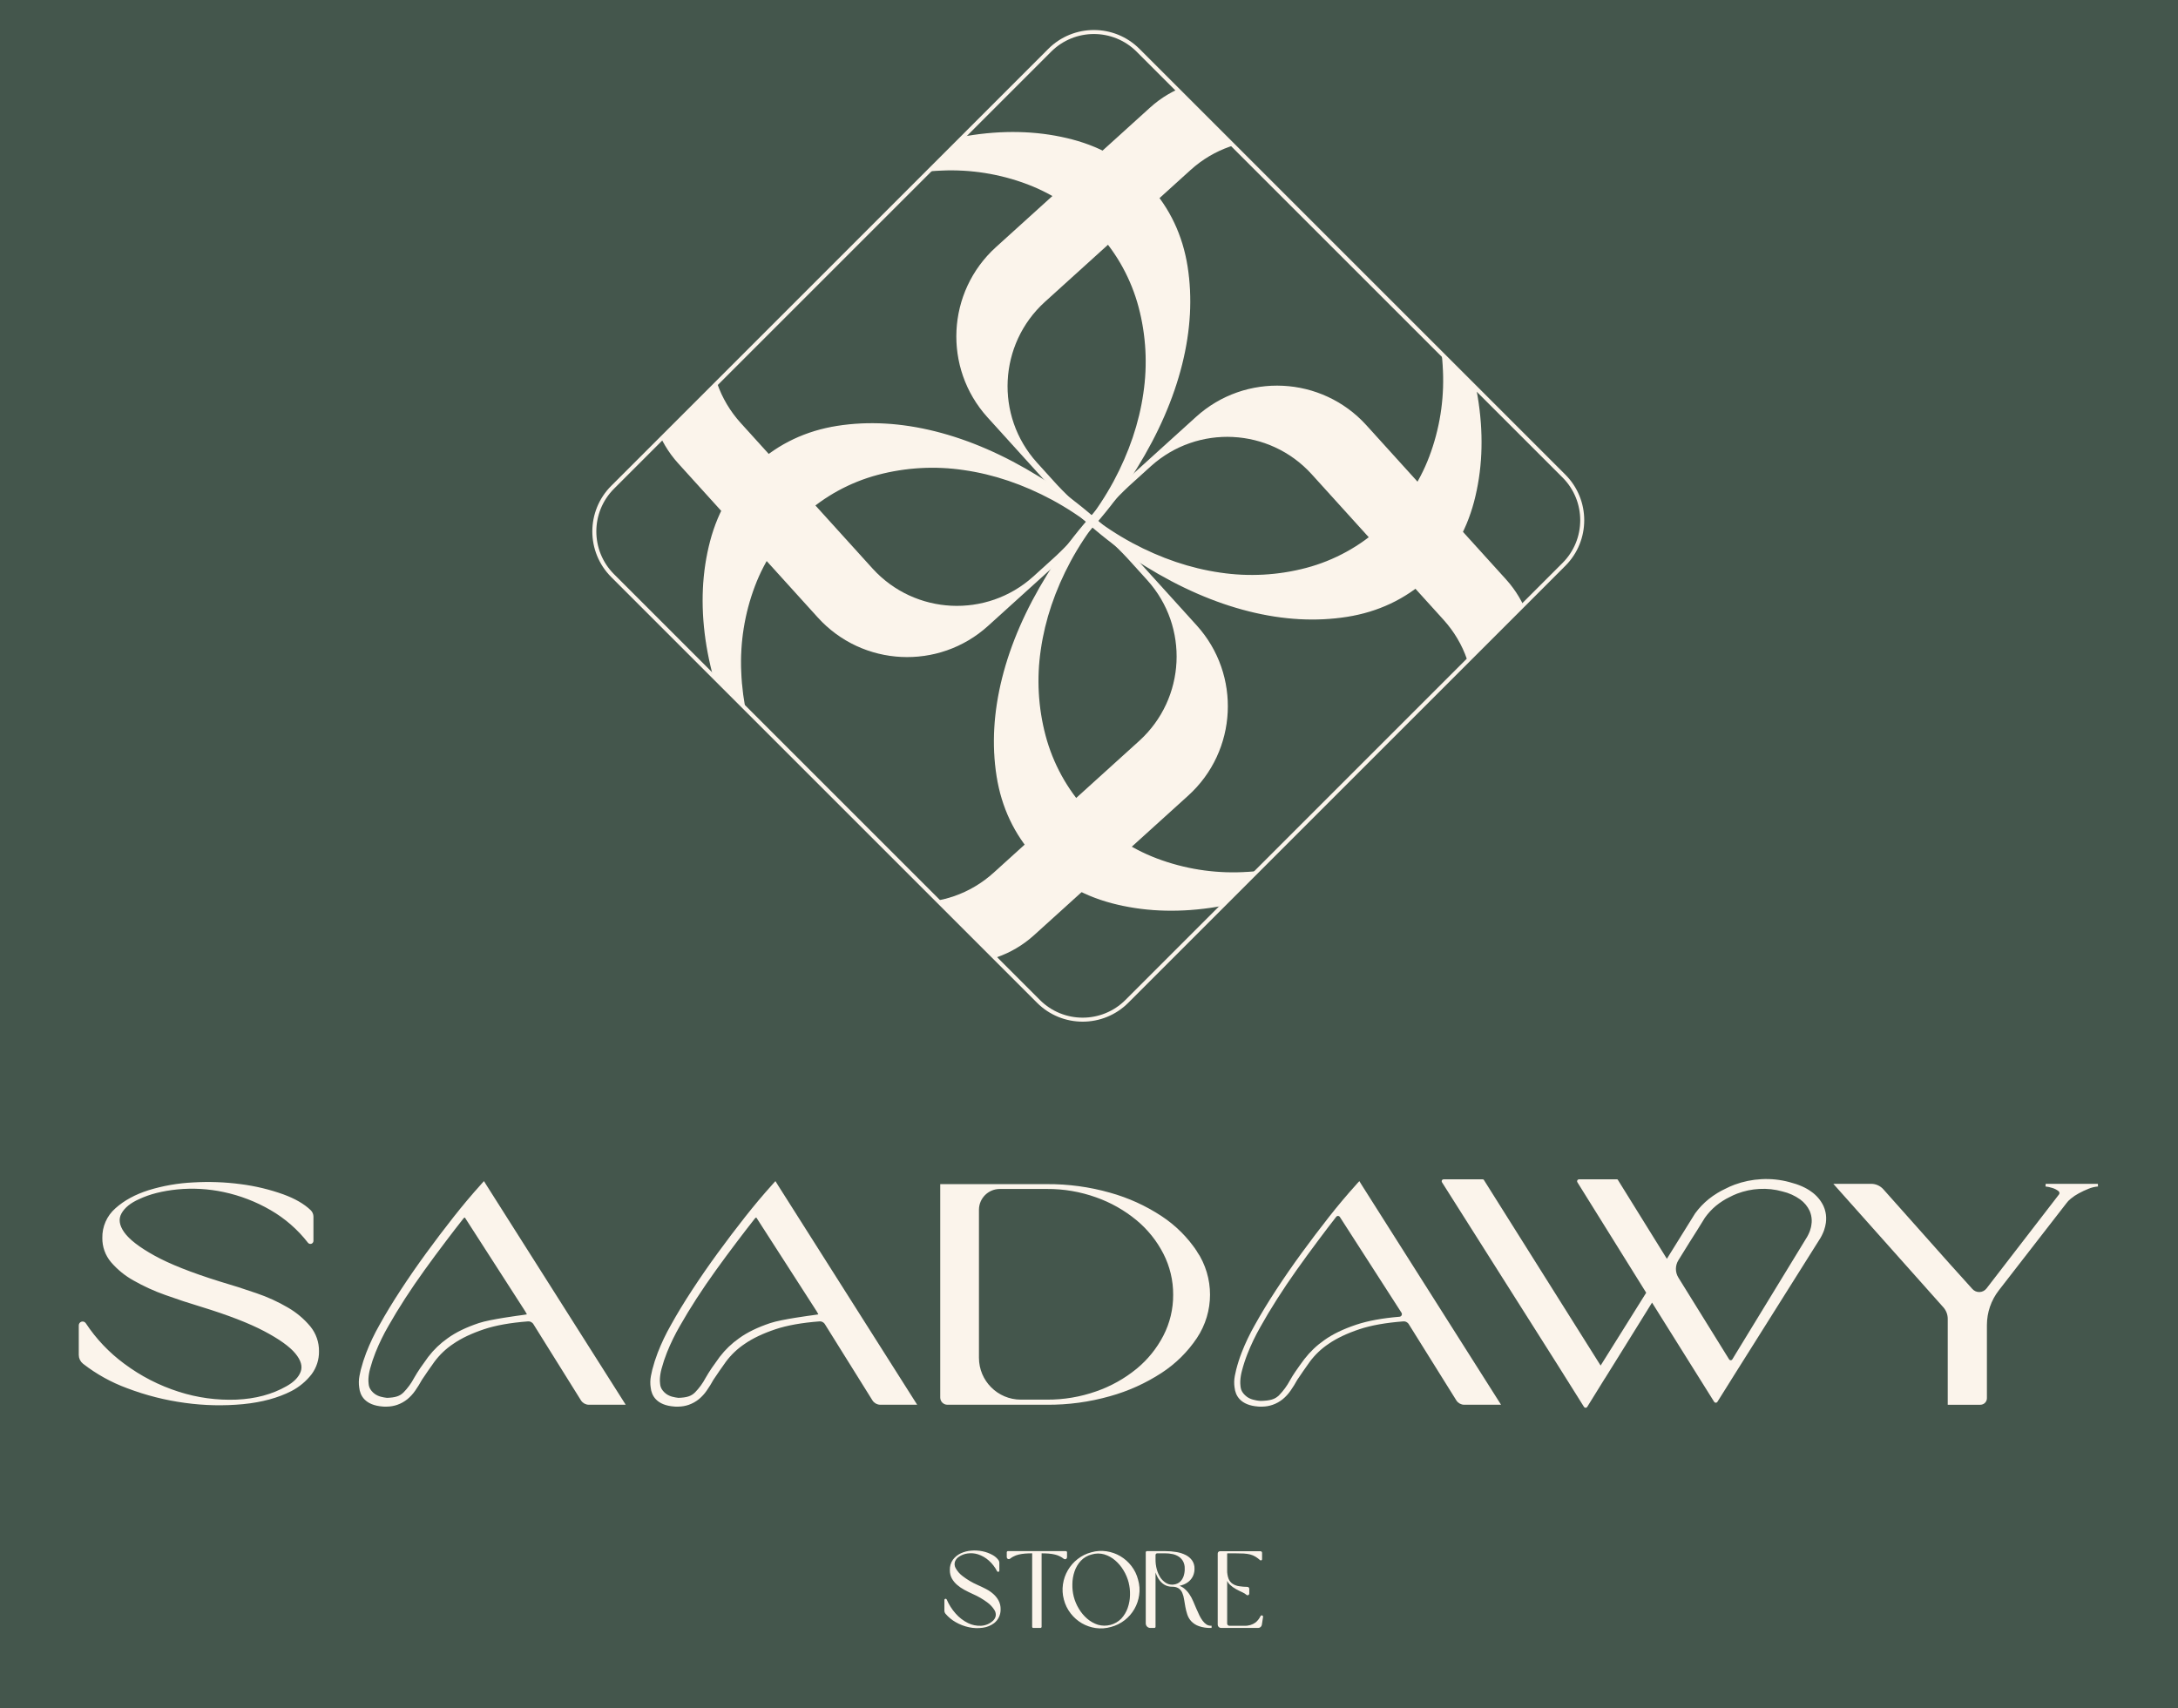
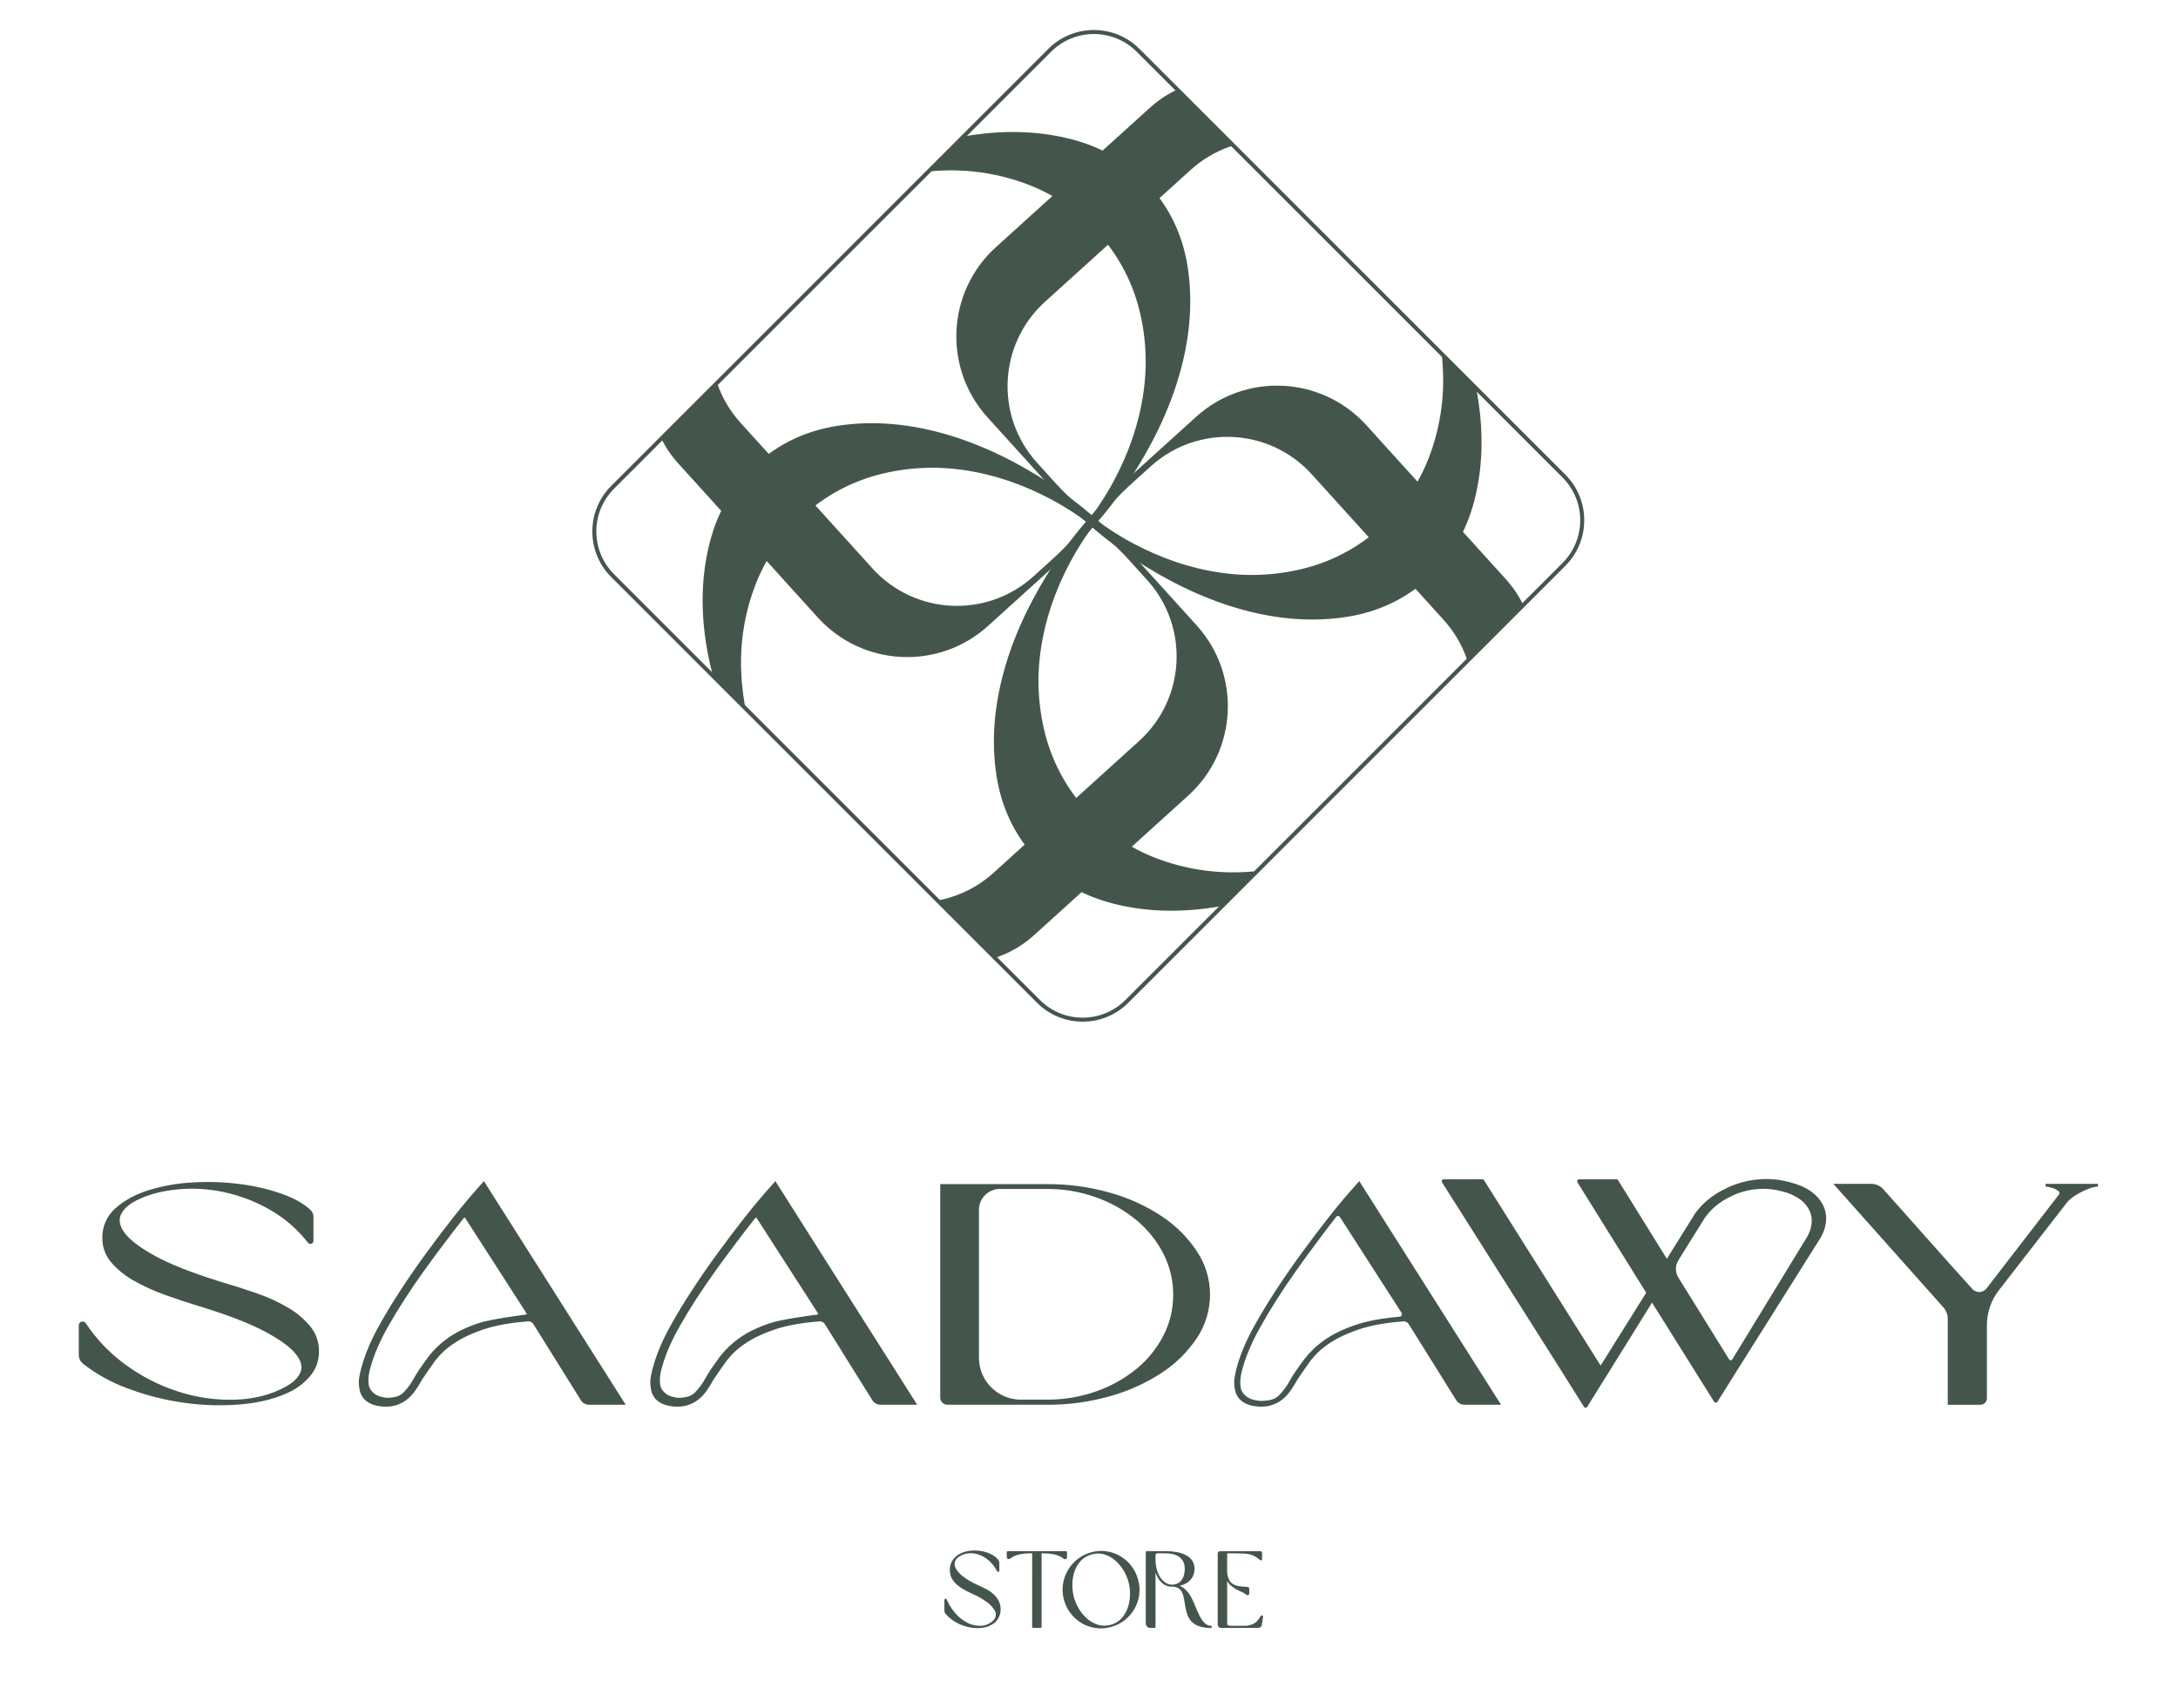
<svg xmlns="http://www.w3.org/2000/svg" id="Layer_1" data-name="Layer 1" viewBox="270.114 309.114 1631.2 1279.382">
  <defs>
-     <style>.cls-1,.cls-5{fill:none;}.cls-2{fill:#44564c;}.cls-3,.cls-6{fill:#fbf4eb;}.cls-3,.cls-5,.cls-6{stroke:#fbf4eb;stroke-miterlimit:10;}.cls-4{clip-path:url(#clip-path);}.cls-5{stroke-width:3px;}.cls-6{stroke-width:2px;}</style>
+     <style>.cls-1,.cls-5{fill:none;}.cls-3,.cls-6{fill:#44564c;}.cls-3,.cls-5,.cls-6{stroke:#44564c;stroke-miterlimit:10;}.cls-4{clip-path:url(#clip-path);}.cls-5{stroke-width:3px;}.cls-6{stroke-width:2px;}</style>
    <clipPath id="clip-path" transform="translate(329.114 331.597)">
      <rect class="cls-1" x="477.79" y="99.115" width="556.54" height="544.651" rx="46.809" transform="translate(-41.204 643.407) rotate(-45)" />
    </clipPath>
  </defs>
-   <path class="cls-2" d="M16.426,0h2148.68a0,0,0,0,1,0,0V2142.553a16.426,16.426,0,0,1-16.426,16.426H16.426A16.426,16.426,0,0,1,0,2142.553V16.426A16.426,16.426,0,0,1,16.426,0Z" />
  <path class="cls-3" d="M652.883,1153.681a12.119,12.119,0,0,1,2.2-7.438,14.888,14.888,0,0,1,5.636-4.6,21.993,21.993,0,0,1,7.637-2,29.009,29.009,0,0,1,8.2.44,25.746,25.746,0,0,1,7.356,2.64,13.407,13.407,0,0,1,4.511,3.842,2.984,2.984,0,0,1,.527,1.756v5.837a.39.39,0,0,1-.737.178,28.211,28.211,0,0,0-6.339-8.173,23.379,23.379,0,0,0-8.2-4.72,17.963,17.963,0,0,0-8.076-.68,15.357,15.357,0,0,0-6.637,2.52,7.881,7.881,0,0,0-3.2,3.88,6.572,6.572,0,0,0,.479,5.239,19.331,19.331,0,0,0,5.317,6.16,53.7,53.7,0,0,0,11.314,6.719q3.28,1.439,6.357,3.039a26.215,26.215,0,0,1,5.438,3.719,17.736,17.736,0,0,1,3.8,4.8,12.927,12.927,0,0,1,1.439,6.2,12.319,12.319,0,0,1-4.638,10,17.589,17.589,0,0,1-8.277,3.361,28.857,28.857,0,0,1-10-.32,33.416,33.416,0,0,1-10-3.8,27.6,27.6,0,0,1-7.476-6.191,3.142,3.142,0,0,1-.719-2.028v-8a.4.4,0,0,1,.763-.153,39.476,39.476,0,0,0,6.713,10.617,30.415,30.415,0,0,0,9.555,7.359,20.322,20.322,0,0,0,10.035,2.039,14.594,14.594,0,0,0,8.756-3.519,7.422,7.422,0,0,0,2.558-3.959,6.949,6.949,0,0,0-.958-5.04,20.89,20.89,0,0,0-5.478-5.879,55.059,55.059,0,0,0-10.915-6.319q-3.2-1.442-6.237-3.079a29.916,29.916,0,0,1-5.437-3.721,17.2,17.2,0,0,1-3.838-4.679A12.261,12.261,0,0,1,652.883,1153.681Z" transform="translate(329.114 331.597)" />
  <path class="cls-3" d="M714.532,1140.938a.3.3,0,0,0-.3-.294q-3.023.009-5.536.2a30.383,30.383,0,0,0-4.919.76,18,18,0,0,0-4.277,1.64,16.47,16.47,0,0,0-2.357,1.565,1.006,1.006,0,0,1-1.641-.776V1140.3a.291.291,0,0,1,.291-.292h43.556a.291.291,0,0,1,.291.292v3.83a.981.981,0,0,1-1.592.763,17.346,17.346,0,0,0-6.764-3.285,30.353,30.353,0,0,0-4.877-.76q-2.478-.189-5.5-.2a.3.3,0,0,0-.3.294v55.327a.291.291,0,0,1-.291.291h-5.5a.291.291,0,0,1-.291-.291Z" transform="translate(329.114 331.597)" />
  <path class="cls-3" d="M758.431,1140.883a26.028,26.028,0,0,1,11.154-.76,28.262,28.262,0,0,1,10.235,3.6,28.817,28.817,0,0,1,8.157,7.239,27.312,27.312,0,0,1,4.917,10.16,26.5,26.5,0,0,1,.8,11.158,28.935,28.935,0,0,1-3.518,10.318,28.135,28.135,0,0,1-7.157,8.239,27.853,27.853,0,0,1-10.114,5,26.767,26.767,0,0,1-11.2.8,28.089,28.089,0,0,1-10.195-3.519,28.762,28.762,0,0,1-8.2-7.2,27.859,27.859,0,0,1-5.037-10.239,27.469,27.469,0,0,1-.68-11.279,28.7,28.7,0,0,1,3.6-10.319,29.128,29.128,0,0,1,7.157-8.2A27.493,27.493,0,0,1,758.431,1140.883Zm.08.64a17.125,17.125,0,0,0-8.355,4.839,22.592,22.592,0,0,0-4.839,8.119,31.308,31.308,0,0,0-1.678,9.8,35.846,35.846,0,0,0,1.119,9.72,34.43,34.43,0,0,0,3.837,8.958,30.659,30.659,0,0,0,6.318,7.56,23.783,23.783,0,0,0,8.236,4.638,18.224,18.224,0,0,0,17.991-4.719,23.534,23.534,0,0,0,4.917-8.2,31.405,31.405,0,0,0,1.76-9.8,34.914,34.914,0,0,0-1.08-9.718,34.171,34.171,0,0,0-3.837-9.04,30.959,30.959,0,0,0-6.358-7.6,22.825,22.825,0,0,0-8.315-4.6A17,17,0,0,0,758.511,1141.523Z" transform="translate(329.114 331.597)" />
  <path class="cls-3" d="M823.564,1165.159a.289.289,0,0,0-.036.556,12.193,12.193,0,0,1,3.991,2.125,19.6,19.6,0,0,1,3.8,4.159,29.871,29.871,0,0,1,2.839,5.239q1.2,2.841,2.4,5.64,1.12,2.641,2.279,5a25.588,25.588,0,0,0,2.519,4.16,11.807,11.807,0,0,0,2.958,2.839,6.455,6.455,0,0,0,3.6,1.04v.64a25.087,25.087,0,0,1-8.875-1.32,14.172,14.172,0,0,1-5.438-3.479,13.338,13.338,0,0,1-2.919-4.96,42.211,42.211,0,0,1-1.439-5.679q-.52-2.878-.959-5.678a19.763,19.763,0,0,0-1.4-4.96A8.271,8.271,0,0,0,824.04,1167a8.995,8.995,0,0,0-5.237-1.321q-6.079,0-9.756-5.759a23.613,23.613,0,0,1-2.554-5.962.286.286,0,0,0-.564.071v42.235a.291.291,0,0,1-.292.291h-3.112a2.913,2.913,0,0,1-2.913-2.914V1140.3a.292.292,0,0,1,.292-.292h13.781a48.656,48.656,0,0,1,8.316.681,23.425,23.425,0,0,1,6.836,2.2,12.561,12.561,0,0,1,4.6,3.92,9.93,9.93,0,0,1,1.678,5.838,12.236,12.236,0,0,1-1.04,5.2,11.455,11.455,0,0,1-2.8,3.8,13.732,13.732,0,0,1-4.078,2.48A19.462,19.462,0,0,1,823.564,1165.159Zm5.233-12.518a11.571,11.571,0,0,0-1.278-5.718,10.641,10.641,0,0,0-3.36-3.68,13.858,13.858,0,0,0-4.837-2,26.445,26.445,0,0,0-5.637-.6h-5.977a1.78,1.78,0,0,0-1.779,1.78v3.178a28.018,28.018,0,0,0,1,7.84,23.425,23.425,0,0,0,2.678,6.079,14.55,14.55,0,0,0,4.038,4.039,9.158,9.158,0,0,0,5.158,1.56h.558a9.42,9.42,0,0,0,3.639-.88,8.65,8.65,0,0,0,3-2.319,11.4,11.4,0,0,0,2.04-3.84A17.527,17.527,0,0,0,828.8,1152.641Z" transform="translate(329.114 331.597)" />
  <path class="cls-3" d="M859.583,1193.791a2.124,2.124,0,0,0,2.124,2.125H873.1a13.5,13.5,0,0,0,8.556-2.56,14.744,14.744,0,0,0,3.867-4.965.505.505,0,0,1,.954.3l-.919,5.916a2.308,2.308,0,0,1-2.28,1.953H855.5a2,2,0,0,1-2-2v-53.265a1.211,1.211,0,0,1,1.211-1.211h30.295a.718.718,0,0,1,.718.718v4.765a.41.41,0,0,1-.688.3,25.11,25.11,0,0,0-3.43-2.579,15.057,15.057,0,0,0-4.158-1.76,26.37,26.37,0,0,0-4.918-.72q-2.718-.158-6.4-.159h-5.713a.844.844,0,0,0-.844.844V1153.6a18.176,18.176,0,0,0,1.039,6.679,8.669,8.669,0,0,0,3.118,4.039,12.677,12.677,0,0,0,5.2,1.961,42.259,42.259,0,0,0,6.253.512.948.948,0,0,1,.942.94v3.646a.726.726,0,0,1-1.209.543A12.511,12.511,0,0,0,871.9,1170q-2.478-1.12-4.918-2.44a21.234,21.234,0,0,1-4.478-3.24,9.728,9.728,0,0,1-2.361-3.661.286.286,0,0,0-.557.092Z" transform="translate(329.114 331.597)" />
  <g class="cls-4">
    <g id="_Radial_Repeat_" data-name="&lt;Radial Repeat&gt;">
      <path class="cls-3" d="M473.346,382.868q-9.078,34.421-3.482,73.679,5.656,39.291,25.713,80.4,20.109,41.122,53.566,78.082l51.611,56.989a80.988,80.988,0,0,0,114.393,5.666L830.571,573.157a89.8,89.8,0,0,0,6.281-126.835l-45.7-50.46q-33.471-36.96-72.407-61.019-38.937-24.029-77.312-33.676-38.331-9.613-73.312-4.131-34.914,5.508-60.315,28.483Q482.455,348.48,473.346,382.868Zm124.965-50.105A160.216,160.216,0,0,1,663.1,329.2q33.378,4.817,66.1,22.347a219.91,219.91,0,0,1,59.227,46.785L800.67,411.86a85.87,85.87,0,0,1-5.989,120.933l-109.2,98.891A86.646,86.646,0,0,1,563.1,625.622L551.542,612.86A216.36,216.36,0,0,1,511,549.156q-14.022-34.449-15.357-68.3a161.9,161.9,0,0,1,10.277-64.42,135.379,135.379,0,0,1,36.278-52.95A133.947,133.947,0,0,1,598.311,332.763Z" transform="translate(329.114 331.597)" />
    </g>
    <g id="_Radial_Repeat_2" data-name="&lt;Radial Repeat&gt;">
      <path class="cls-3" d="M744.127,82.514q-34.42-9.079-73.679-3.482-39.291,5.657-80.4,25.713-41.122,20.109-78.082,53.565l-56.989,51.611a80.988,80.988,0,0,0-5.666,114.393L553.838,439.738a89.8,89.8,0,0,0,126.835,6.282l50.46-45.7q36.96-33.471,61.019-72.407,24.029-38.935,33.676-77.311,9.613-38.331,4.131-73.312-5.508-34.916-28.483-60.316Q778.516,91.622,744.127,82.514Zm50.105,124.964a160.235,160.235,0,0,1,3.559,64.786q-4.817,33.38-22.347,66.1a219.9,219.9,0,0,1-46.785,59.228l-13.525,12.248a85.868,85.868,0,0,1-120.932-5.99l-98.891-109.2a86.645,86.645,0,0,1,6.062-122.385l12.761-11.558a216.4,216.4,0,0,1,63.705-40.545q34.449-14.022,68.3-15.357a161.9,161.9,0,0,1,64.42,10.276,135.408,135.408,0,0,1,52.95,36.278A133.947,133.947,0,0,1,794.232,207.478Z" transform="translate(329.114 331.597)" />
    </g>
    <g id="_Radial_Repeat_3" data-name="&lt;Radial Repeat&gt;">
      <path class="cls-3" d="M1044.482,353.294q9.078-34.419,3.482-73.678-5.657-39.292-25.713-80.4-20.109-41.123-53.566-78.081L917.074,64.14a80.986,80.986,0,0,0-114.392-5.665L687.257,163.006a89.8,89.8,0,0,0-6.281,126.835l45.7,50.46q33.473,36.959,72.407,61.019Q838.017,425.349,876.392,435q38.331,9.615,73.312,4.132,34.916-5.51,60.315-28.483Q1035.374,387.682,1044.482,353.294ZM919.517,403.4a160.233,160.233,0,0,1-64.786,3.559q-33.378-4.817-66.1-22.347a219.894,219.894,0,0,1-59.227-46.786L717.158,324.3a85.869,85.869,0,0,1,5.989-120.932l109.2-98.891a86.646,86.646,0,0,1,122.385,6.061L966.286,123.3a216.365,216.365,0,0,1,40.546,63.705q14.022,34.447,15.357,68.3a161.9,161.9,0,0,1-10.277,64.419,135.383,135.383,0,0,1-36.278,52.951A133.963,133.963,0,0,1,919.517,403.4Z" transform="translate(329.114 331.597)" />
    </g>
    <g id="_Radial_Repeat_4" data-name="&lt;Radial Repeat&gt;">
      <path class="cls-3" d="M773.7,653.648q34.42,9.079,73.679,3.482,39.291-5.656,80.4-25.713,41.122-20.109,78.082-53.566l56.989-51.61a80.988,80.988,0,0,0,5.666-114.393L963.989,296.423a89.8,89.8,0,0,0-126.835-6.281l-50.46,45.7q-36.96,33.473-61.019,72.407Q701.647,447.183,692,485.558q-9.613,38.331-4.132,73.312,5.51,34.916,28.484,60.315Q739.312,644.54,773.7,653.648ZM723.6,528.684a160.222,160.222,0,0,1-3.559-64.787q4.817-33.378,22.347-66.1a219.9,219.9,0,0,1,46.785-59.228l13.524-12.248a85.869,85.869,0,0,1,120.932,5.989l98.892,109.2a86.646,86.646,0,0,1-6.062,122.385l-12.762,11.557A216.36,216.36,0,0,1,939.988,616q-34.449,14.022-68.3,15.357a161.9,161.9,0,0,1-64.42-10.277,135.379,135.379,0,0,1-52.95-36.278A133.943,133.943,0,0,1,723.6,528.684Z" transform="translate(329.114 331.597)" />
    </g>
  </g>
  <rect class="cls-5" x="477.79" y="99.115" width="556.54" height="544.651" rx="46.809" transform="translate(287.911 975.004) rotate(-45)" />
  <path class="cls-6" d="M172.68,971.855a61.481,61.481,0,0,0-16.446-13.88A126.192,126.192,0,0,0,132.7,947.226q-13.323-4.63-27.514-8.789Q73.33,928.5,56.209,919.006q-17.148-9.47-23.024-17.8t-2.079-15.155q3.809-6.816,13.853-11.21,11.748-5.547,28.724-7.288a114.854,114.854,0,0,1,34.96,1.972,120.533,120.533,0,0,1,35.474,13.643,97.509,97.509,0,0,1,28.316,24.716,1.3,1.3,0,0,0,2.325-.8V888.985A5.821,5.821,0,0,0,173,884.816q-7.184-6.88-20.056-11.6a150.486,150.486,0,0,0-31.842-7.631,186.335,186.335,0,0,0-35.474-1.275,134.61,134.61,0,0,0-33.063,5.777q-14.882,4.741-24.4,13.3A27.7,27.7,0,0,0,18.646,904.9a26.507,26.507,0,0,0,6.235,17.459A60.711,60.711,0,0,0,41.488,935.9a145.9,145.9,0,0,0,23.538,10.75q13.163,4.741,27,8.906,30.115,9.245,47.248,18.274t23.71,17q6.573,7.974,4.157,14.566t-11.078,11.446q-16.281,9.261-37.906,10.182a126.436,126.436,0,0,1-43.434-5.9,139.319,139.319,0,0,1-41.367-21.275,120.486,120.486,0,0,1-28.926-30.5A1.866,1.866,0,0,0,1,970.354v22.2a7.4,7.4,0,0,0,2.8,5.788,121.343,121.343,0,0,0,32.678,18.155,193.87,193.87,0,0,0,43.263,10.986,186.065,186.065,0,0,0,43.273.922q20.94-2.075,35.817-9.71a44.823,44.823,0,0,0,14.721-12.262,27.093,27.093,0,0,0,5.357-16.655A27.825,27.825,0,0,0,172.68,971.855Z" transform="translate(329.114 331.597)" />
  <path class="cls-6" d="M836.557,915.426A92.253,92.253,0,0,0,810.426,889.4a135.9,135.9,0,0,0-38.42-17.459,168.253,168.253,0,0,0-46.906-6.356H646.182v158.87a4.4,4.4,0,0,0,4.4,4.4H725.1a167.883,167.883,0,0,0,46.906-6.356,137.564,137.564,0,0,0,38.42-17.352,91.4,91.4,0,0,0,26.131-25.787,57.607,57.607,0,0,0,0-63.942ZM813.19,978.564a80.116,80.116,0,0,1-20.42,25.208,100.163,100.163,0,0,1-30.46,17,109.9,109.9,0,0,1-37.21,6.248H705.548a32.367,32.367,0,0,1-32.367-32.366V883.835a16.627,16.627,0,0,1,16.628-16.628H725.1a108.145,108.145,0,0,1,37.21,6.355A100.683,100.683,0,0,1,792.77,890.8a80.959,80.959,0,0,1,20.42,25.434,67.722,67.722,0,0,1,7.447,31.221A67,67,0,0,1,813.19,978.564Z" transform="translate(329.114 331.597)" />
  <path class="cls-6" d="M523.057,866.328l-.46-.75-.215-.333-.782-1.264-1.135,1.264-.29.333q-10.044,11.107-20.42,24.286t-20.421,26.944Q469.29,930.57,460.3,944.332q-9.015,13.761-15.931,26.248a154.275,154.275,0,0,0-9.857,20.706,114.6,114.6,0,0,0-4.018,12.551c-.4,1.618-.729,3.172-1.007,4.673a24.374,24.374,0,0,0-.161,8.37c0,.022.011.032.011.054.579,5.369,3.836,12.336,16.724,13.268.343.033.7.043,1.072.065h.075c.653.021,1.285.021,1.907-.011.011.011.021.011.043,0a23.685,23.685,0,0,0,7.328-1.286,24.671,24.671,0,0,0,7.275-4.041,30.679,30.679,0,0,0,5.71-6.248,86.578,86.578,0,0,0,5.014-8.092q4.147-6.239,9.354-13.526a57.776,57.776,0,0,1,14.356-13.644q9.177-6.366,23.367-11.1,13.114-4.373,33.064-5.906a5.4,5.4,0,0,1,4.992,2.508l35.624,57.1a6.011,6.011,0,0,0,5.1,2.829h25.756Zm-73.626,161.645c0,.011-.01.011-.021.011h-.139a.29.29,0,0,1-.1-.011c-.418.022-.846.022-1.275.011.279-.011.568-.011.847-.032h.032c1.393-.054,2.657-.129,3.814-.268A24.314,24.314,0,0,1,449.431,1027.973Zm104.5-64.821-1.532.247c-1.179.15-2.947.418-2.947.418s-22.852,2.968-31.231,5.8q-14.159,4.743-23.067,11.221a65.283,65.283,0,0,0-14.324,13.73q-3.133,4.249-5.814,8.15c-1.388,2.029-3.544,5.411-4.727,7.566a48.278,48.278,0,0,1-7.994,10.971c-3.225,3.258-6.986,4.223-13.221,4.437-.9-.085-1.907-.268-2.315-.332a18.56,18.56,0,0,1-2.528-.557,15.135,15.135,0,0,1-4.778-2.208,13.452,13.452,0,0,1-2.722-2.562,10.553,10.553,0,0,1-1.789-3.065,11.63,11.63,0,0,1-.589-3.012,23.165,23.165,0,0,1-.118-3.708,37.035,37.035,0,0,1,1.275-7.653,110.435,110.435,0,0,1,4.1-12.325,155.127,155.127,0,0,1,9.8-20.074c3.653-6.474,7.789-13.247,12.342-20.321q6.863-10.595,14.571-21.318t15.749-21.317q6.848-9.084,13.6-17.642a2.639,2.639,0,0,1,2.288-.975l.069.043,45.449,70.64a21.325,21.325,0,0,1,1.264,2.251.034.034,0,0,0,.011.022A1.113,1.113,0,0,1,553.935,963.152Z" transform="translate(329.114 331.597)" />
  <path class="cls-6" d="M304.767,866.328l-.461-.75-.214-.333-.782-1.264-1.136,1.264-.289.333q-10.044,11.107-20.421,24.286t-20.421,26.944Q251,930.57,242.005,944.332q-9.017,13.761-15.932,26.248a154.521,154.521,0,0,0-9.857,20.706,114.361,114.361,0,0,0-4.017,12.551c-.4,1.618-.729,3.172-1.008,4.673a24.371,24.371,0,0,0-.16,8.37c0,.022.01.032.01.054.579,5.369,3.836,12.336,16.725,13.268.343.033.7.043,1.071.065h.075c.654.021,1.286.021,1.907-.011.011.011.022.011.043,0a23.691,23.691,0,0,0,7.329-1.286,24.653,24.653,0,0,0,7.274-4.041,30.682,30.682,0,0,0,5.711-6.248,86.578,86.578,0,0,0,5.014-8.092q4.146-6.239,9.353-13.526A57.782,57.782,0,0,1,279.9,983.419q9.177-6.366,23.367-11.1,13.113-4.373,33.063-5.906a5.4,5.4,0,0,1,4.993,2.508l35.624,57.1a6.008,6.008,0,0,0,5.1,2.829H407.8Zm-73.626,161.645c0,.011-.011.011-.022.011h-.139a.287.287,0,0,1-.1-.011c-.418.022-.847.022-1.275.011.278-.011.568-.011.846-.032h.032c1.393-.054,2.657-.129,3.814-.268A24.3,24.3,0,0,1,231.141,1027.973Zm104.5-64.821-1.532.247c-1.178.15-2.946.418-2.946.418s-22.853,2.968-31.231,5.8q-14.159,4.743-23.067,11.221a65.267,65.267,0,0,0-14.325,13.73q-3.134,4.249-5.813,8.15c-1.389,2.029-3.545,5.411-4.728,7.566a48.217,48.217,0,0,1-7.994,10.971c-3.225,3.258-6.985,4.223-13.221,4.437-.9-.085-1.907-.268-2.314-.332a18.528,18.528,0,0,1-2.528-.557,15.129,15.129,0,0,1-4.779-2.208,13.438,13.438,0,0,1-2.721-2.562,10.553,10.553,0,0,1-1.789-3.065,11.671,11.671,0,0,1-.59-3.012,23.165,23.165,0,0,1-.118-3.708,37.035,37.035,0,0,1,1.275-7.653,110.455,110.455,0,0,1,4.1-12.325,155.111,155.111,0,0,1,9.8-20.074c3.654-6.474,7.789-13.247,12.342-20.321q6.862-10.595,14.571-21.318t15.75-21.317q6.846-9.084,13.6-17.642a2.637,2.637,0,0,1,2.288-.975l.069.043,45.448,70.64a21.157,21.157,0,0,1,1.265,2.251.036.036,0,0,0,.01.022A1.112,1.112,0,0,1,335.644,963.152Z" transform="translate(329.114 331.597)" />
  <path class="cls-6" d="M960.368,866.328l-.472-.75-.2-.333-.783-1.264-1.146,1.264-.278.333q-10.06,11.107-20.432,24.286-10.365,13.2-20.421,26.955-10.028,13.763-19.028,27.513T881.674,970.58a155.2,155.2,0,0,0-9.868,20.706,112.269,112.269,0,0,0-4.007,12.551c-.407,1.629-.739,3.172-1.018,4.673a24.651,24.651,0,0,0-.16,8.37c0,.022.021.032.021.054.568,5.369,3.836,12.336,16.714,13.268.353.033.707.054,1.071.075h.086c.654.011,1.286.011,1.907-.01a.021.021,0,0,0,.032,0,23.934,23.934,0,0,0,7.328-1.3,24.3,24.3,0,0,0,7.275-4.041,30.44,30.44,0,0,0,5.722-6.248,85.346,85.346,0,0,0,5-8.092q4.162-6.239,9.364-13.515a57.553,57.553,0,0,1,14.346-13.655q9.177-6.366,23.367-11.1,13.13-4.373,33.063-5.906a5.393,5.393,0,0,1,4.993,2.508l35.634,57.1a6.038,6.038,0,0,0,5.12,2.84h25.726Zm28.852,98.593q-19.188,1.591-32.1,5.894-14.527,4.855-23.7,11.447a66.945,66.945,0,0,0-14.71,13.987q-3.664,4.9-6.729,9.388c-1.424,2.1-2.785,4.234-4.007,6.452a50.209,50.209,0,0,1-8.3,11.34c-3.46,3.462-7.532,4.373-14.474,4.555a26.823,26.823,0,0,1-3.354-.386,22.67,22.67,0,0,1-2.593-.589,15.342,15.342,0,0,1-4.907-2.251,14.127,14.127,0,0,1-2.807-2.637,10.409,10.409,0,0,1-1.853-3.129,12.207,12.207,0,0,1-.632-3.087,24.438,24.438,0,0,1-.15-3.816,37.941,37.941,0,0,1,1.243-7.824,110.839,110.839,0,0,1,4.092-12.636,158.661,158.661,0,0,1,9.857-20.578q5.529-9.951,12.46-20.825t14.711-21.853q7.794-10.98,15.931-21.843,6.927-9.307,13.757-18.07a2.682,2.682,0,0,1,4.382.2l46.134,71.712A2.955,2.955,0,0,1,989.22,964.921Z" transform="translate(329.114 331.597)" />
  <path class="cls-6" d="M1307.22,885.8a20.5,20.5,0,0,0-1.479-4.5,26.529,26.529,0,0,0-8.656-10.192c-4.029-3.012-9.4-5.338-16.093-7.052a65.319,65.319,0,0,0-20.763-2.187,66.994,66.994,0,0,0-19.735,4.041,59.023,59.023,0,0,0-6.975,3.1,56.164,56.164,0,0,0-5.925,3.183c-.011,0-.011.022-.021.022a58.122,58.122,0,0,0-6.2,4.351,55.5,55.5,0,0,0-9.977,10.478l-.072.107q-8.383,13.448-16.735,26.906c-1.608,2.6-3.225,5.187-4.832,7.781l-.365.579-.482-.783-.01-.01-1.768-2.84-1.447-2.337-33.791-54.457-.011-.011h-28.321a.419.419,0,0,0-.356.641l51.723,83.065.16.257-35.313,56.429-.043-.075L1051.5,861.987a.011.011,0,0,0-.011-.011h-29.343a.42.42,0,0,0-.354.644l86.46,136.576,16.778,26.73,1.425,2.272,1.72,2.733a.42.42,0,0,0,.712,0l14.164-22.868c.021.01.021.021.032.042l10.6-17.03,24.6-39.624.011.032.021.022,47.354,75.657a.42.42,0,0,0,.711,0l13.99-22.347.493-.782.589-.922,61.005-96.953a33.2,33.2,0,0,0,3.6-7.009c.054-.172.129-.333.172-.515a27.645,27.645,0,0,0,1.253-5.187,23.759,23.759,0,0,0,.193-3.88v-.011A19.924,19.924,0,0,0,1307.22,885.8Zm-8.517,9.056a24.179,24.179,0,0,1-1.061,4.534c-.043.161-.1.3-.139.45a29.41,29.41,0,0,1-3.065,6.152l-51.866,84.949-.493.8-2.785,4.587a2.432,2.432,0,0,1-4.157.022l-37.981-61.242a13.3,13.3,0,0,1,0-14.008l.857-1.382,1.114-1.79c2.09-3.483,4.179-6.817,6.279-10.128l.192-.311c3.778-5.974,7.535-11.82,11.355-18.136l.163-.247a48.227,48.227,0,0,1,8.389-9.055,50.664,50.664,0,0,1,5.271-3.805c.011,0,.011-.021.022-.021a46.912,46.912,0,0,1,5.024-2.787,49.743,49.743,0,0,1,5.947-2.711,55.275,55.275,0,0,1,16.767-3.537,53.665,53.665,0,0,1,17.657,1.908,38.324,38.324,0,0,1,13.681,6.184,23.1,23.1,0,0,1,7.361,8.917,19.664,19.664,0,0,1,1.639,7.245A20.391,20.391,0,0,1,1298.7,894.858Z" transform="translate(329.114 331.597)" />
  <path class="cls-6" d="M1512.2,865.352a24.4,24.4,0,0,0-7.264,1.736,68.16,68.16,0,0,0-7.447,3.472,36.94,36.94,0,0,0-6.23,4.162,18.716,18.716,0,0,0-3.632,3.818l-31.4,40.494-.9,1.15-18.133,23.39a43.433,43.433,0,0,0-9.107,26.611v54.768a3.908,3.908,0,0,1-3.908,3.907h-23.435V965.471a13.917,13.917,0,0,0-3.524-9.255l-80.931-90.864h26.086a11.279,11.279,0,0,1,8.426,3.781l49.943,56.122,16.725,18.565a7.886,7.886,0,0,0,12.106-.464l54.217-70.337a2.808,2.808,0,0,0-.3-3.832l-.022-.018a14.656,14.656,0,0,0-5.023-2.656,26.822,26.822,0,0,0-5.367-1.161H1512.2Z" transform="translate(329.114 331.597)" />
</svg>
